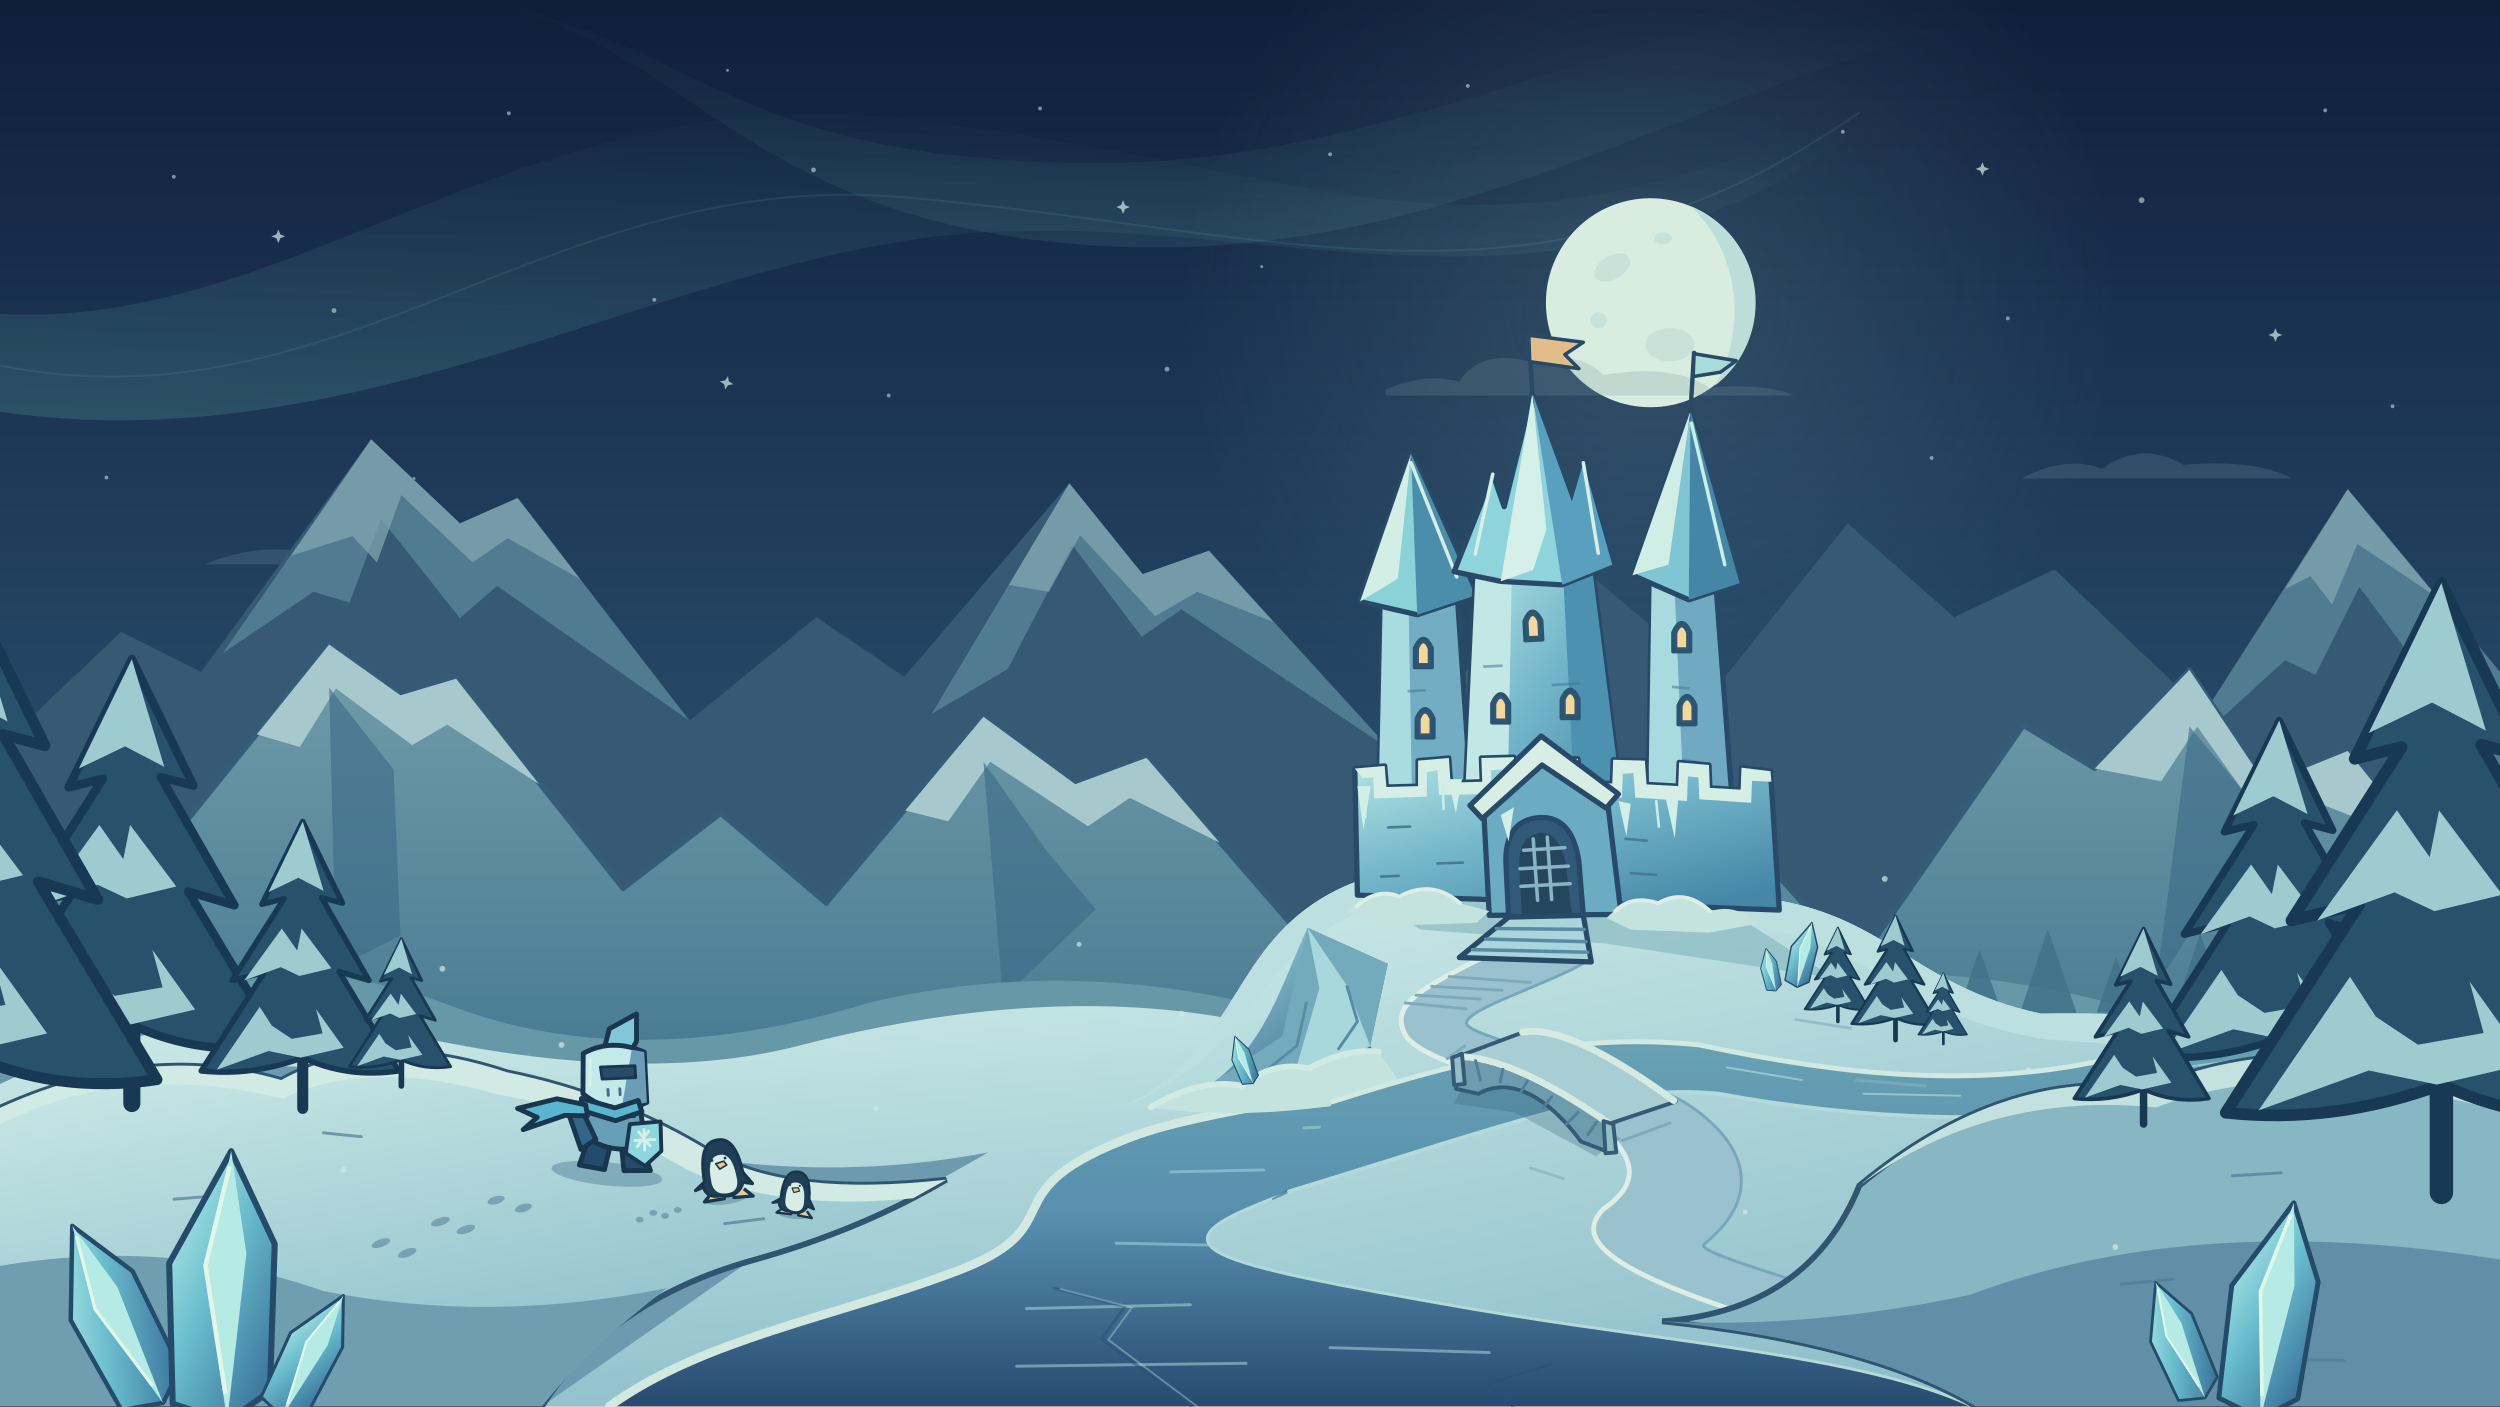
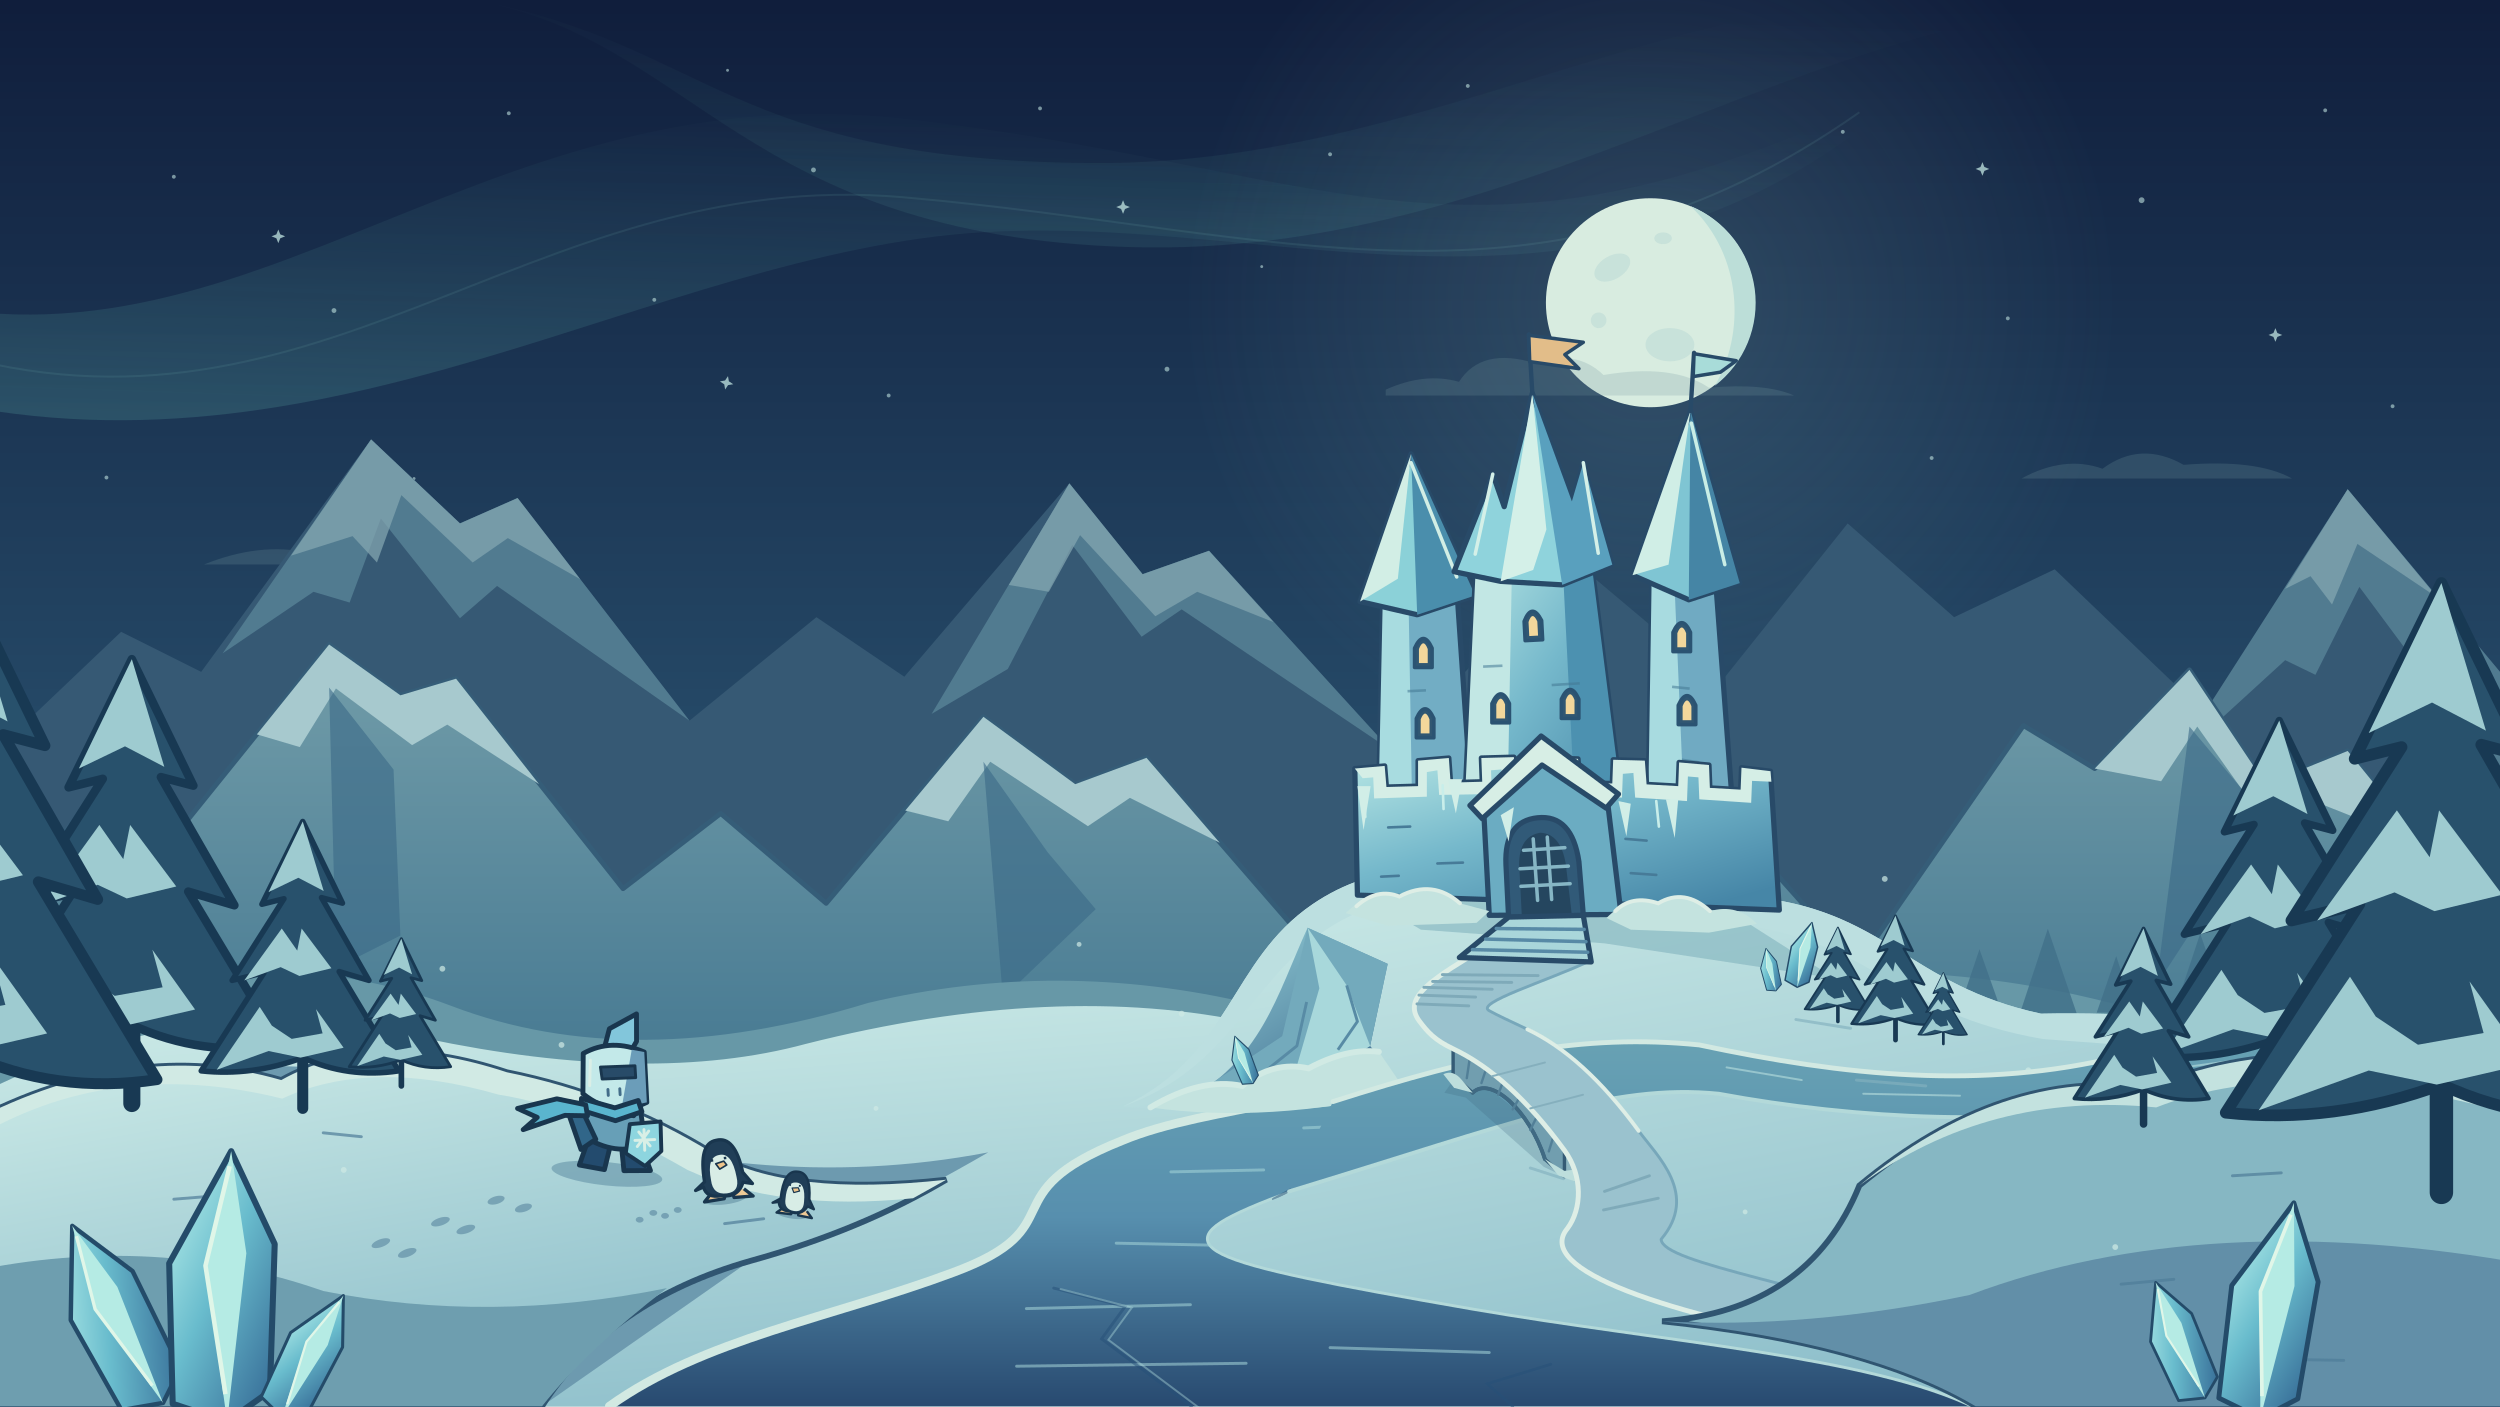
<svg xmlns="http://www.w3.org/2000/svg" xmlns:xlink="http://www.w3.org/1999/xlink" width="3840" height="2160" viewBox="0 0 2560 1440" role="img" aria-labelledby="title description">
  <defs>
    <linearGradient id="sky" x2="0" y2="1">
      <stop stop-color="#101e3c" />
      <stop offset=".52" stop-color="#254967" />
      <stop offset="1" stop-color="#64999e" />
    </linearGradient>
    <radialGradient id="moon-halo">
      <stop stop-color="#ace2df" stop-opacity=".16" />
      <stop offset="1" stop-color="#ace2df" stop-opacity="0" />
    </radialGradient>
    <linearGradient id="aurora" x1="0" y1="1" x2=".2" y2="0">
      <stop stop-color="#7ce4cf" stop-opacity=".16" />
      <stop offset="1" stop-color="#7ce4cf" stop-opacity="0" />
    </linearGradient>
    <linearGradient id="distant-ice" x2="0" y2="1">
      <stop stop-color="#729da9" />
      <stop offset="1" stop-color="#3b708c" />
    </linearGradient>
    <linearGradient id="river" gradientUnits="userSpaceOnUse" x1="0" y1="1052" x2="0" y2="1440">
      <stop stop-color="#69a3b4" />
      <stop offset=".5" stop-color="#578fae" />
      <stop offset="1" stop-color="#284a70" />
    </linearGradient>
    <linearGradient id="ice-wall" x1="0" y1="0" x2=".8" y2="1">
      <stop stop-color="#b6e6e4" />
      <stop offset=".48" stop-color="#75b8cb" />
      <stop offset="1" stop-color="#4686a7" />
    </linearGradient>
    <linearGradient id="cliff" x2=".8" y2="1">
      <stop stop-color="#99d4db" />
      <stop offset="1" stop-color="#3b698d" />
    </linearGradient>
    <linearGradient id="snow" x1=".1" y1="0" x2=".6" y2="1">
      <stop stop-color="#cae9e6" />
      <stop offset="1" stop-color="#8abcc9" />
    </linearGradient>
    <linearGradient id="crystal" x2="1" y2=".8">
      <stop stop-color="#b7efea" />
      <stop offset=".5" stop-color="#69bccd" />
      <stop offset="1" stop-color="#3d779e" />
    </linearGradient>
    <path id="upper-river" d="M1365 1128c150-48 255-70 375-58 150 32 290 46 430 12 140-34 260-37 390 1v45c-110-38-220-37-360-2-130 29-300 20-440-6-110-11-210 30-440 100Z" />
-     <mask id="dry-path" maskUnits="userSpaceOnUse" x="0" y="0" width="2560" height="1440">
-       <rect width="2560" height="1440" fill="white" />
-       <use xlink:href="#upper-river" fill="black" />
-     </mask>
    <g id="star" fill="#c2e5e2">
      <path d="M0-7 2-2 7 0 2 2 0 7-2 2-7 0-2-2Z" />
    </g>
    <g id="window" stroke="#2b5372" stroke-width="4" stroke-linejoin="round">
      <path fill="#315772" d="M-10 15v-22q10-22 20 0v22Z" />
      <path fill="#f3d79b" stroke="none" d="M-5 10V-6q5-13 10 0v16Z" />
    </g>
    <g id="fir" stroke="#183953" stroke-linejoin="round" stroke-linecap="round">
      <path d="M0 0v-230" stroke-width="10" />
      <path fill="#28516c" stroke-width="5" d="m0-260-37 75 20-5-47 74 29-7-57 89q46 5 92-12 41 19 87 12l-54-90 27 8-43-75 19 5Z" />
      <path fill="#9ecbd0" stroke="none" d="m0-260-31 64 27-13 23 12Zm-19 97-34 47 33-12 17 8 29-7-27-36-4 20Zm-20 71-39 57 47-17 29 6 39-9-25-35 6 22-28 5-18-12Z" />
    </g>
    <g id="shard" stroke="#244b69" stroke-width="4" stroke-linejoin="round">
      <path fill="url(#crystal)" d="M-28 0-40-92-7-170 28-112 35-15 9 8Z" />
      <path fill="#b5ebe4" stroke="none" d="m-7-170-9 77 25 101 1-112Z" />
      <path fill="none" stroke="#e0f6e8" stroke-width="3" d="m-7-160-9 67 22 83" />
    </g>
    <g id="penguin" stroke="#19364e" stroke-width="4" stroke-linejoin="round">
      <ellipse cy="4" rx="26" ry="7" fill="#507d95" stroke="none" opacity=".45" />
      <path fill="#edc995" d="m-17-3-8 8 24-1 3-7m8 0 1 7 23 1-10-10" />
      <path fill="#203e57" d="M-22-19q-2-47 20-48 23-3 27 42l10 15-11-3Q16 5-4 0q-18 1-20-13l-10 3Z" />
      <path fill="#d8ede6" stroke="none" d="M-14-20q-2-28 13-29 16-2 18 29 2 18-14 18-17 0-17-18Z" />
      <path fill="#efc58b" stroke-width="2" d="m-6-39 10-2 3 5-9 4Z" />
      <path fill="none" stroke-width="3" d="M-10-45v3m16-4v3" />
    </g>
  </defs>
  <path fill="url(#sky)" d="M0 0h2560v1440H0Z" />
  <circle cx="1690" cy="310" r="480" fill="url(#moon-halo)" />
  <g fill="url(#aurora)">
    <path d="M-160 287C234 434 471 69 929 122s579 188 1039-42c-342 315-681 116-1024 164S268 530-160 383Z" />
    <path d="M485 0c241 45 260 165 636 167S1776-67 2172 5c-327 7-618 260-1015 248S711 40 485 0Z" opacity=".6" />
  </g>
  <path d="M-80 353C320 486 536 168 925 202s654 141 979-87" fill="none" stroke="#95dfd0" stroke-width="2" opacity=".09" />
  <g fill="#c2e5e2" opacity=".58">
    <circle cx="178" cy="181" r="2" />
    <circle cx="342" cy="318" r="2.5" />
    <circle cx="521" cy="116" r="2" />
    <circle cx="670" cy="307" r="2" />
    <circle cx="833" cy="174" r="2.5" />
    <circle cx="1065" cy="111" r="2" />
    <circle cx="1195" cy="378" r="2.5" />
    <circle cx="1362" cy="158" r="2" />
    <circle cx="1503" cy="88" r="2" />
    <circle cx="1887" cy="135" r="2" />
    <circle cx="2056" cy="326" r="2" />
    <circle cx="2193" cy="205" r="3" />
    <circle cx="2381" cy="113" r="2" />
    <circle cx="2450" cy="416" r="2" />
    <circle cx="109" cy="489" r="2" />
    <circle cx="910" cy="405" r="2" />
    <circle cx="1292" cy="273" r="1.5" />
    <circle cx="1978" cy="469" r="2" />
    <circle cx="424" cy="490" r="1.5" />
    <circle cx="745" cy="72" r="1.5" />
  </g>
  <g opacity=".75">
    <use xlink:href="#star" x="285" y="242" />
    <use xlink:href="#star" x="744" y="392" transform="rotate(12 744 392)" />
    <use xlink:href="#star" x="1150" y="212" />
    <use xlink:href="#star" x="2030" y="173" />
    <use xlink:href="#star" x="2330" y="343" />
  </g>
  <circle cx="1690" cy="310" r="107" fill="#d8ece0" />
  <path fill="#bcded8" d="M1731 211a107 107 0 0 1 25 184c31-53 29-133-25-184Z" />
  <g fill="#abcfcf" opacity=".36">
    <ellipse cx="1651" cy="274" rx="20" ry="12" transform="rotate(-30 1651 274)" />
    <ellipse cx="1710" cy="353" rx="25" ry="17" />
    <circle cx="1637" cy="328" r="8" />
    <ellipse cx="1703" cy="244" rx="9" ry="6" />
  </g>
  <g fill="#72979f" opacity=".23">
    <path d="M1419 399q40-18 75-8 23-36 78-19 42-15 70 12 71-12 108 13 58-5 87 8h-418Z" />
    <path d="M209 578q57-23 107-12 22-24 64-15 31-20 75 4 82-6 115 23Z" />
    <path d="M2070 490q44-24 83-10 39-29 83-4 75-6 111 14Z" />
  </g>
  <path fill="#365974" d="M0 765 124 647 206 688 380 450 471 536 530 510 706 738 836 632 926 693 1095 495 1170 588 1238 564 1424 768 1610 573 1761 700 1892 536 2001 632 2104 583 2267 739 2404 501 2560 688V1110H0Z" />
  <path fill="#517b90" d="m228 669 152-219 91 86 59-26 176 228-197-138-38 33-81-102-32 86-37-11Zm726 62 141-236 75 93 68-24 186 204-214-144-41 28-71-94-66 127Zm1270 51 180-281 156 187v107l-144-194-45 90-31-15Z" />
  <g fill="#86a8b2" opacity=".7">
    <path d="m298 569 82-119 91 86 59-26 64 83-74-42-36 25-73-69-25 69-25-27Z" />
    <path d="m1033 599 62-104 75 93 68-24 66 73-78-31-43 25-77-83-32 58Z" />
    <path d="m2340 603 64-102 92 111-82-55-26 62-22-29Z" />
  </g>
  <path fill="url(#distant-ice)" stroke="#355d78" stroke-width="5" stroke-linejoin="round" d="M-40 986 108 800 187 846 337 660 410 712 467 695 638 910 738 833 846 925 1007 734 1101 803 1174 776 1358 988 1532 783 1636 857 1744 811 1902 988 2072 743 2145 787 2242 686 2320 803 2404 769 2601 1010V1210H-40Z" />
  <g fill="#a7c9ce">
    <path d="m263 752 74-92 73 52 57-17 85 108-94-61-36 21-78-58-37 60Z" />
    <path d="m927 830 80-96 94 69 73-27 75 87-92-46-43 29-100-66-43 61Z" />
    <path d="m2145 787 97-101 78 117 84-34 78 96-106-42-60 14-66-93-37 56Z" />
  </g>
  <g fill="#3a6987" opacity=".6">
    <path d="m337 704 5 199-81 130 149-75-7-170Z" />
    <path d="m1007 780 20 242 95-91-49-58Z" />
    <path d="m2242 744-34 265 112-172Z" />
  </g>
  <path fill="#6798a7" d="M0 1024q276-65 462 6t427-3q194-46 393 1t385-7q257-54 490 5t403-18v265H0Z" />
  <g fill="#42718a" opacity=".85">
    <path d="m70 1024 15-45 15 45h-9v21H80v-21m46-2 23-66 23 66h-16v21h-14v-21m49 13 17-50 17 50h-11v16h-13v-16" />
    <path d="m2005 1037 22-65 23 65h-16v22h-14v-22m47 5 30-91 31 91h-23v24h-16v-24m58-5 20-58 19 58h-12v22h-14v-22m67-3 26-78 27 78h-18v23h-17v-23" />
  </g>
  <path fill="url(#snow)" d="M0 1110q202-96 434-47t391 6q257-65 459-21t366 13q314-44 554-2t356 0v381H0Z" />
  <path fill="url(#river)" d="M1536 1052c-82 66-299 82-387 116-138 55-46 88-173 135-123 46-256 68-352 137h1399c-110-53-318-67-515-101-288-50-325-63-208-109 88-35 249-69 268-140Z" />
  <path fill="none" stroke="#d2e9e2" stroke-width="9" stroke-linecap="round" d="M1501 1068c-115 62-264 63-352 100-138 55-46 88-173 135-123 46-256 68-352 137" />
  <path fill="none" stroke="#b3d9d9" stroke-width="6" stroke-linecap="round" d="M1568 1090c-19 71-180 105-268 140-117 46-80 59 208 109 197 34 405 48 515 101" />
  <g fill="none" stroke-linecap="round">
    <path stroke="#a6d6d9" stroke-width="3" opacity=".55" d="m1335 1155 96-4m-232 49 95-2m-151 75 97 2m-189 65 168-4m123-133 78-3m-379 199 235-3m86-16 163 5" />
    <path stroke="#254f77" stroke-width="3" opacity=".5" d="m1432 1137-71 31 38 8-95 52m-225 91 73 19-24 33 92 69m368-43-65 20 26 23" />
    <path stroke="#b4e1e1" stroke-width="2" opacity=".4" d="m1439 1138-71 31 38 8-95 52m-225 91 73 19-24 33 92 69" />
  </g>
  <path fill="url(#snow)" d="M1150 1133c111-53 109-149 194-207 66-45 139-42 211-21 86-30 166-21 235 13 140 12 164 91 300 120 181-4 344 31 510 91v311h-577c-110-53-318-67-515-101-288-50-325-63-208-109 88-35 143-65 148-110-109 21-202 21-298 13Z" />
  <path fill="#bcdfe0" d="M1150 1133c111-53 109-149 194-207 66-45 139-42 211-21 86-30 166-21 235 13 140 12 164 91 300 120 181-4 344 31 510 91v25c-207-70-357-79-508-90-154-27-164-95-307-117-85-32-153-37-226-14-94-28-158-10-201 19-81 56-97 141-208 181Z" />
  <path fill="url(#cliff)" d="M1339 950c-32 70-47 136-128 179 76 7 155 3 229-11l-37-47 18-84Z" />
  <path fill="#73aabc" d="m1339 950-26 111-102 68 107-3 85-55 18-84Z" />
  <path fill="#a8d8db" d="m1339 950 12 62-33 114 85-55-24-62Z" />
  <path fill="none" stroke="#588ba5" stroke-width="3" stroke-linejoin="round" d="m1338 1026-10 45-40 32m91-94 11 37-20 29" />
  <path fill="#c4e3df" d="M1178 1134q52-31 94-22 31-26 68-18 39-21 72-17l28 41q-142 33-262 16Z" />
  <path fill="none" stroke="#d1eae4" stroke-width="6" stroke-linecap="round" d="M1178 1134q52-31 94-22 31-26 68-18 39-21 72-17" />
  <path fill="#7caeba" opacity=".55" d="m1394 916 154-1 221 17 110 70-236-36-188-14Z" />
  <use xlink:href="#upper-river" fill="url(#river)" />
  <g fill="none" stroke-linecap="round">
    <path stroke="#d2e9e2" stroke-width="5" d="M1365 1128c150-48 255-70 375-58 150 32 290 46 430 12 140-34 260-37 390 1" />
    <path stroke="#b3d9d9" stroke-width="4" d="M2560 1128c-110-38-220-37-360-2-130 29-300 20-440-6-110-11-210 30-440 100" />
    <path stroke="#c0e5e2" stroke-width="2" opacity=".55" d="m1768 1093 77 13m63 14 99 2m199-25 89-12m74 2 59 2" />
  </g>
-   <g mask="url(#dry-path)">
-     <path fill="#9ac2ce" d="M1525 977c-65 33-105 51-85 84 20 31 160 57 200 94 40 35 35 60 2 83-42 42 48 82 258 142h150c-220-73-314-97-305-106 55-44 51-97-15-142-50-33-220-67-228-83-6-15 88-42 127-67Z" />
-     <path fill="none" stroke="#deeee6" stroke-width="5" stroke-linecap="round" d="M1525 977c-65 33-105 51-85 84 20 31 160 57 200 94 40 35 35 60 2 83-42 42 48 82 258 142" />
-     <path fill="none" stroke="#77a7ba" stroke-width="3" stroke-linecap="round" d="M1629 982c-39 25-133 52-127 67 8 16 178 50 228 83 66 45 70 98 15 142-9 9 85 33 305 106" />
-     <g fill="none" stroke="#7faab9" stroke-width="3" stroke-linecap="round">
-       <path d="m1484 1000 83 6m-101 4 72 4m-88 5 66 4m-77 4 62 6m-19 51 18-13m9 24 23-15m113 74 43-18m-27 32 49-18" />
-     </g>
-   </g>
-   <path fill="#39657e" opacity=".3" d="m1498 1114 72 3 90 49-26 18-83-45-63-9Z" />
-   <g stroke="#355b75" stroke-width="4" stroke-linejoin="round" stroke-linecap="round">
-     <path fill="#6e9caf" d="M1490 1083q55-1 157 68l1 29-29-11c-37-50-75-66-105-49l-23-5Z" />
-     <path fill="#a8cdd3" d="M1490 1083q55-1 157 68l69-23q-112-81-159-70Z" />
-     <path fill="none" stroke="#d4eae3" stroke-width="7" d="M1492 1082q55-1 155 68m-88-93q47-9 155 70" />
-     <path fill="none" stroke="#527f97" stroke-width="3" d="m1511 1086 5 20m23-11-3 13m28-1-7 12m32 4-9 11m36 5-12 12m31-2-9 13" />
-     <path fill="#94bdc8" d="m1487 1083 10-4 3 31-11 1Zm155 65 10 3 3 29-11 1Z" />
+   <path fill="#39657e" opacity=".24" d="m1491 1102 21 3 88 68 15 38-34-16-80-71-22-5Z" />
+   <g stroke-linejoin="round" stroke-linecap="round">
+     <path fill="#719eaf" stroke="#355b75" stroke-width="3.5" d="M1488 1074c38 18 76 52 114 104v27l-20-18c-16-50-56-86-74-68l-20-18Z" />
+     <path fill="none" stroke="#406a83" stroke-width="4" d="M1508 1119c18-18 58 18 74 68" />
+     <path fill="none" stroke="#527f97" stroke-width="2.5" d="m1505 1084-3 20m20-10-5 15m22-1-5 13m22 3-7 12m25 7-7 14m24 6-5 16" />
+     <path fill="#bddedc" stroke="none" d="M1478 1100q10-5 19 6l11 13-19-5Zm104 87 20 12 8-1 6 13-20-7Z" />
+     <path fill="#9ac2ce" d="M1501 982c-41 25-63 42-48 63 9 12 16 20 35 29 38 18 76 52 114 104 19 26 18 60 3 80-35 42 100 88 295 122h150c-195-65-348-86-349-111 39-46-4-85-23-111-38-52-76-86-114-104-19-9-30-14-39-19-15-8 58-30 103-51Z" />
+     <path fill="none" stroke="#deeee6" stroke-width="5" d="M1501 982c-41 25-63 42-48 63 9 12 16 20 35 29 38 18 76 52 114 104 19 26 18 60 3 80-35 42 100 88 295 122" />
+     <path fill="none" stroke="#77a7ba" stroke-width="3" d="M1628 984c-45 21-118 43-103 51 9 5 20 10 39 19 38 18 76 52 114 104 19 26 62 65 23 111 1 25 154 46 349 111" />
+     <path fill="none" stroke="#deeee6" stroke-width="4" d="M1564 1054c38 18 76 52 114 104" />
+     <g fill="none" stroke="#7faab9" stroke-width="3">
+       <path d="m1477 998 98 1m-108 6 81 1m-90 5 70 2m-75 6 58 2m-60 7 53 2m139 190 46-16m-47 35 56-12" />
+     </g>
+     <path fill="none" stroke="#85afbd" stroke-width="2" d="m1528 1102 54-14m-15 47 54-14" />
  </g>
  <g fill="none" stroke="#82b1bf" stroke-width="3" stroke-linecap="round" opacity=".65">
    <path d="m1839 1044 56 9m-30-40 34 7m-332 176 34 11m300-101 71 6" />
  </g>
  <use xlink:href="#fir" transform="translate(1882 1046) scale(.37)" />
  <use xlink:href="#fir" transform="translate(1941 1065) scale(.49)" />
  <use xlink:href="#fir" transform="translate(1990 1069) scale(.28)" />
  <g transform="translate(1570 940) scale(.9) translate(-1570 -940)">
    <g stroke="#284a68" stroke-width="6" stroke-linejoin="round" stroke-linecap="round">
      <path fill="#72adc4" d="m1393 855 6-285 84-5 20 288Z" />
      <path fill="#a8dce0" stroke="none" d="m1399 570 29-1 5 288-40-2Z" />
      <path fill="#8bd1d8" d="m1373 580 58-168 73 161-66 22Z" />
      <path fill="#d2eee5" stroke="none" d="m1431 412-15 142-43 26Z" />
      <path fill="#4a8eac" stroke="none" d="m1431 412 7 183 66-22Z" />
      <path fill="none" stroke="#d2eee5" stroke-width="4" d="m1431 422 52 130" />
      <path fill="#70aac2" d="m1700 865 5-325 72 9 25 332Z" />
      <path fill="#a8dbe0" stroke="none" d="m1705 540 25 3 14 329-44-7Z" />
      <path fill="#7fc5d3" d="m1683 550 66-187 56 196-58 19Z" />
      <path fill="#d0eee6" stroke="none" d="m1749 363-25 175-41 12Z" />
      <path fill="#4585a5" stroke="none" d="m1749 363-2 215 58-19Z" />
      <path fill="none" stroke="#c9eee6" stroke-width="4" d="m1750 377 38 161" />
      <path fill="url(#ice-wall)" d="m1490 854 15-320 130-8 44 346Z" />
      <path fill="#c2e7e4" stroke="none" d="m1505 534 41-2-6 320-50 2Z" />
      <path fill="#4c91b0" stroke="none" d="m1603 529 32-3 44 346-59-8Z" />
      <path fill="#8fd3dc" d="m1480 546 44-111 13 37 32-129 45 123 13-44 33 116-57 23-70-4Z" />
      <path fill="#d4f0e8" stroke="none" d="m1569 343-36 214 37-13 15-46Z" />
      <path fill="#59a0be" stroke="none" d="m1569 343 34 218 57-23-33-116-13 44Z" />
      <path fill="none" stroke="#d4f0e8" stroke-width="4" d="m1524 435-20 91m123-104 17 103" />
      <path fill="none" stroke-width="5" d="m1569 343-4-67m184 87 4-66" />
      <path fill="#e2bd89" stroke-width="4" d="m1565 277 62 8-21 14 16 16-56-8Z" />
      <path fill="#a8dcd9" stroke-width="4" d="m1753 298 48 8-18 13-31 5Z" />
    </g>
    <g>
      <use xlink:href="#window" x="1445" y="640" />
      <use xlink:href="#window" x="1447" y="720" />
      <use xlink:href="#window" x="1739" y="622" />
      <use xlink:href="#window" x="1745" y="705" />
      <use xlink:href="#window" x="1570" y="609" transform="rotate(-3 1570 609)" />
      <use xlink:href="#window" x="1533" y="703" />
      <use xlink:href="#window" x="1612" y="698" />
    </g>
    <g fill="none" stroke="#437994" stroke-width="3" opacity=".55">
      <path d="m1513 654 22-1m56 22 32-2m-82 85 21-1m-135-75 21-1m291 79 20 3m-31-86 20 2" />
    </g>
    <g stroke="#284a68" stroke-width="6" stroke-linejoin="round" stroke-linecap="round">
      <path fill="url(#ice-wall)" d="m1370 914-3-144 34-3 2 24 36-1v-29l35-3 2 28 36-1-1-27 37-1 2 26 37 2v-27l34 1 2 27 37 1 1-27 36 1 2 27 36 2 1-27 34 3 1 26 35 2 1-25 33 4 10 158-185-7Z" />
      <path fill="#d5eee6" stroke="none" d="m1367 770 34-3 2 24 36-1v-29l35-3 2 28 36-1-1-27 37-1 2 26 37 2v-27l34 1 2 27 37 1 1-27 36 1 2 27 36 2 1-27 34 3 1 26 35 2 1-25 33 4 1 12-22-1-1 25-59-4-1-25-12-1-1 28-59-4-2-28-12 1-1 27-61-2-1-28-11-1v27l-62-2-2-26-12 1 1 27-60 1-2-28-12 2v28l-60 2-1-24-12 1Z" />
      <path fill="#6bacc2" d="m1520 937-7-132 67-59 74 57 16 133Z" />
      <path fill="#d7eee5" d="m1498 812 81-79 88 66-14 16-73-49-68 61Z" />
      <path fill="#315a78" d="m1542 939-3-60q-2-49 36-53 39-4 47 50l5 61Z" />
      <path fill="#25465f" stroke="none" d="m1557 937-3-58q0-32 24-36 23 1 29 35l7 59Z" />
      <path fill="none" stroke="#86b6c5" stroke-width="4" d="m1559 863 47-3m-51 24 55-3m-54 23 56-3m-42-51 5 70m11-72 5 71" />
      <path fill="#a9d6da" d="m1542 939-56 46 150 5-9-53Z" />
      <path fill="none" stroke="#588aa6" stroke-width="4" d="m1528 952 100 1m-112 11 114 3m-129 9 131 3" />
    </g>
    <g stroke="#477b98" stroke-width="3" stroke-linecap="round" fill="none">
      <path d="m1405 837 25-1m31 42 29-1m-93 16 20-1m258-42 24 2m-18 37 29 2m-38 33 17 1" />
      <path stroke="#c8eeea" d="m1377 798 2 27m88-36 1 27m242-9 3 29" />
    </g>
    <g fill="#d1eee7">
      <path d="m1370 790 7 50 8-50m88-8 9 39 7-39m232 23 10 44 4-44m-202 18 9 30 6-39m119-7 9 40 5-37" />
    </g>
  </g>
  <path fill="#c4e3df" d="M1378 935q28-27 55-17 34-18 62 7l30 8-13 12-91 3Z" />
  <path fill="#c4e3df" d="M1645 940q25-25 53-15 27-16 53 8 28-8 48 13l-49 9-80-3Z" />
  <path fill="none" stroke="#deeee6" stroke-width="4" stroke-linecap="round" d="M1389 928q21-19 44-10 34-18 62 7m159 8q17-17 44-8 27-16 53 8" />
  <use xlink:href="#shard" transform="translate(1280 1108) rotate(-16) scale(.29)" />
  <use xlink:href="#shard" transform="translate(1838 1007) rotate(18) scale(.38)" />
  <use xlink:href="#shard" transform="translate(1816 1013) rotate(-8) scale(.25)" />
  <path fill="#6d9aaf" d="M0 1144q268-100 520-9t492 45q-143 83-244 111L555 1440H0Z" />
  <path fill="url(#snow)" stroke="#305571" stroke-width="6" d="M-30 1149q167-87 318-43 95-53 231-8 114 23 211 83 77 45 239 27-88 52-200 83-145 41-214 149H-30Z" />
  <path fill="#6e9eaf" d="M-30 1302q190-40 361 20 170 34 352-3-81 62-128 121H-30Z" />
  <path fill="#d1eae4" d="M-30 1149q167-87 318-43 95-53 231-8 114 23 211 83 77 45 239 27l-34 19q-137 14-231-29-113-65-193-77-132-38-222 4-177-44-319 43Z" />
  <g>
    <use xlink:href="#fir" transform="translate(135 1130) scale(1.75)" />
    <use xlink:href="#fir" transform="translate(310 1135) scale(1.13)" />
    <use xlink:href="#fir" transform="translate(-35 1182) scale(2.25)" />
    <use xlink:href="#fir" transform="translate(411 1112) scale(.58)" />
  </g>
  <path fill="#86b7c3" stroke="#305571" stroke-width="6" d="M1904 1214q146-121 298-100 151-68 388 2v324h-567q-109-65-321-87 150-11 202-139Z" />
  <path fill="#c3e2df" d="M1904 1214q146-121 298-100 151-68 388 2v30q-235-70-382-12-172-17-304 80Z" />
  <path fill="#628fa8" d="M2017 1326q242-91 573-31v145h-567q-109-65-321-87 149 8 315-27Z" />
  <g>
    <use xlink:href="#fir" transform="translate(2334 1133) scale(1.52)" />
    <use xlink:href="#fir" transform="translate(2500 1221) scale(2.4)" />
    <use xlink:href="#fir" transform="translate(2195 1151) scale(.77)" />
  </g>
  <g stroke="#4e7c98" stroke-width="3" fill="none" stroke-linecap="round" opacity=".7">
    <path d="m178 1228 62-5m91-63 39 4m-172 210 76-2m468-119 40-5m1504-44 50-3m-164 114 54-5m113 82 61 1" />
  </g>
  <g transform="translate(622 1197) rotate(6)" stroke="#19364e" stroke-width="5" stroke-linecap="round" stroke-linejoin="round">
    <ellipse cx="0" cy="5" rx="57" ry="12" fill="#56869e" stroke="none" opacity=".5" />
    <path fill="#234b6e" d="m-21-35-8 34 26 2 4-29m10-1 6 29 27-3-16-32" />
    <path fill="#679fb7" d="M-27-75q23-16 51-2l12 48q-29 16-64-2Z" />
    <path fill="#316689" d="m-29-72-15 23 15 32 14-12-14-23 11-17" />
    <path fill="#7fc5d5" d="m-25-82 9-26 35 5 10 30-8 16-39-3Z" />
    <path fill="#82c6db" d="m-17-117 4-26 26-18 3 28-10 22Z" />
    <path fill="#c3e9e9" d="M-37-115q27-19 62-8l8 51q-32 20-66-2Z" />
    <path fill="#6b9db9" stroke="none" d="m12-124 13 1 8 51-25 8Z" />
    <path fill="#284b68" stroke-width="3" d="m-18-103 35-5 2 12-34 5Z" />
    <path fill="none" stroke="#436d89" stroke-width="3" d="m-8-81 1 6m11-8 1 6" />
    <path fill="#5ab5ce" d="m-34-69 35 6 23-10 5 11-26 12-36-7Z" />
    <path fill="#5ab5ce" d="m-29-63-30-3-39 14 21 7-13 14 41-19 23-2Z" />
    <path fill="#8dd5df" stroke-width="4" d="m18-48 31-6 4 30-15 17-21-11Z" />
    <path fill="none" stroke="#d8efe6" stroke-width="3" d="m33-44 3 21m-11-9 20-3m-17-6 13 13m-13 2 10-17" />
    <path fill="none" stroke="#daeee6" stroke-width="3" d="m-29-109 2 26" />
  </g>
  <use xlink:href="#penguin" transform="translate(742 1224) rotate(-7) scale(.85)" />
  <use xlink:href="#penguin" transform="translate(811 1241) rotate(9) scale(.62)" />
  <g fill="#507e99" opacity=".55">
    <ellipse cx="508" cy="1229" rx="9" ry="4" transform="rotate(-16 508 1229)" />
    <ellipse cx="536" cy="1237" rx="9" ry="4" transform="rotate(-16 536 1237)" />
    <ellipse cx="451" cy="1251" rx="10" ry="4" transform="rotate(-18 451 1251)" />
    <ellipse cx="477" cy="1259" rx="10" ry="4" transform="rotate(-18 477 1259)" />
    <ellipse cx="390" cy="1273" rx="10" ry="4" transform="rotate(-20 390 1273)" />
    <ellipse cx="417" cy="1283" rx="10" ry="4" transform="rotate(-20 417 1283)" />
    <ellipse cx="694" cy="1239" rx="4" ry="3" />
    <ellipse cx="681" cy="1245" rx="4" ry="3" />
    <ellipse cx="669" cy="1242" rx="4" ry="3" />
    <ellipse cx="655" cy="1249" rx="4" ry="3" />
  </g>
  <g>
    <use xlink:href="#shard" transform="translate(154 1432) rotate(-22) scale(1.14)" />
    <use xlink:href="#shard" transform="translate(220 1442) rotate(6) scale(1.55)" />
    <use xlink:href="#shard" transform="translate(286 1442) rotate(32) scale(.78)" />
    <use xlink:href="#shard" transform="translate(2250 1428) rotate(-18) scale(.72)" />
    <use xlink:href="#shard" transform="translate(2306 1440) rotate(14) scale(1.25)" />
  </g>
  <g fill="#cee9e4" opacity=".7">
    <circle cx="453" cy="992" r="3" />
    <circle cx="575" cy="1070" r="3" />
    <circle cx="1105" cy="967" r="2.5" />
    <circle cx="1210" cy="1038" r="3" />
    <circle cx="1930" cy="900" r="3" />
    <circle cx="2077" cy="1096" r="3" />
    <circle cx="352" cy="1198" r="3" />
    <circle cx="897" cy="1135" r="2.5" />
    <circle cx="2166" cy="1277" r="3" />
    <circle cx="1787" cy="1241" r="2.5" />
  </g>
</svg>
